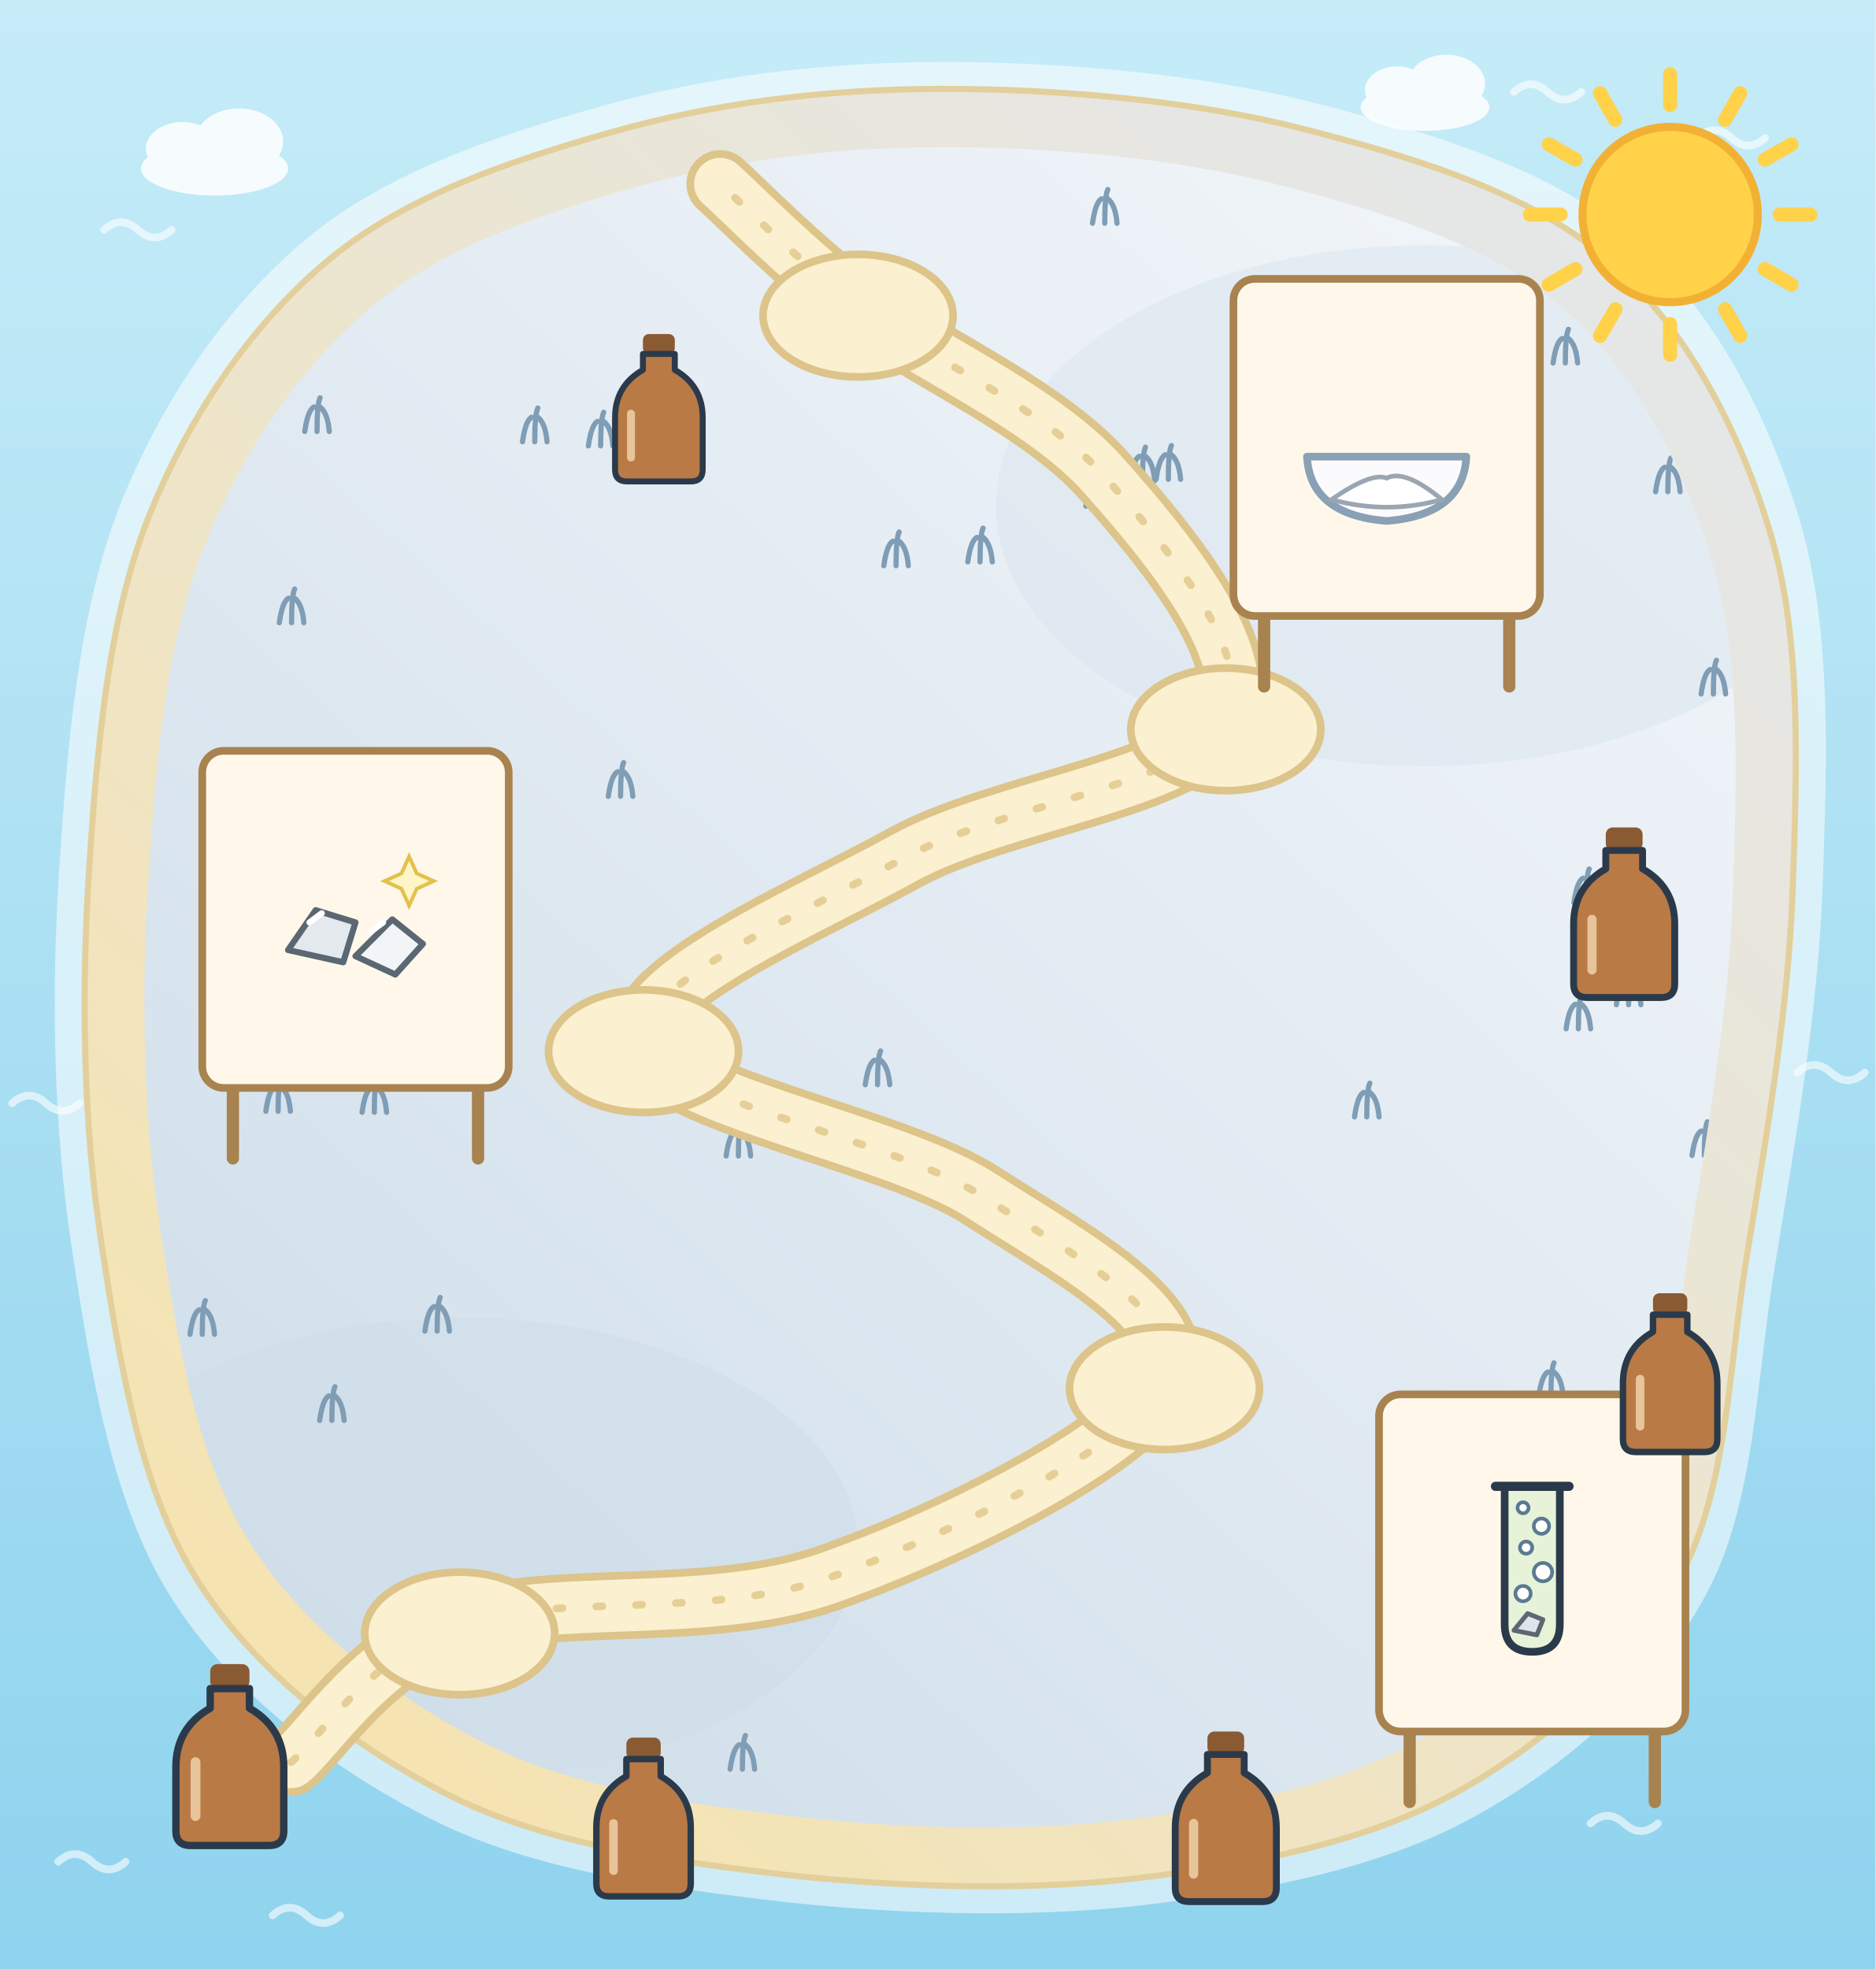
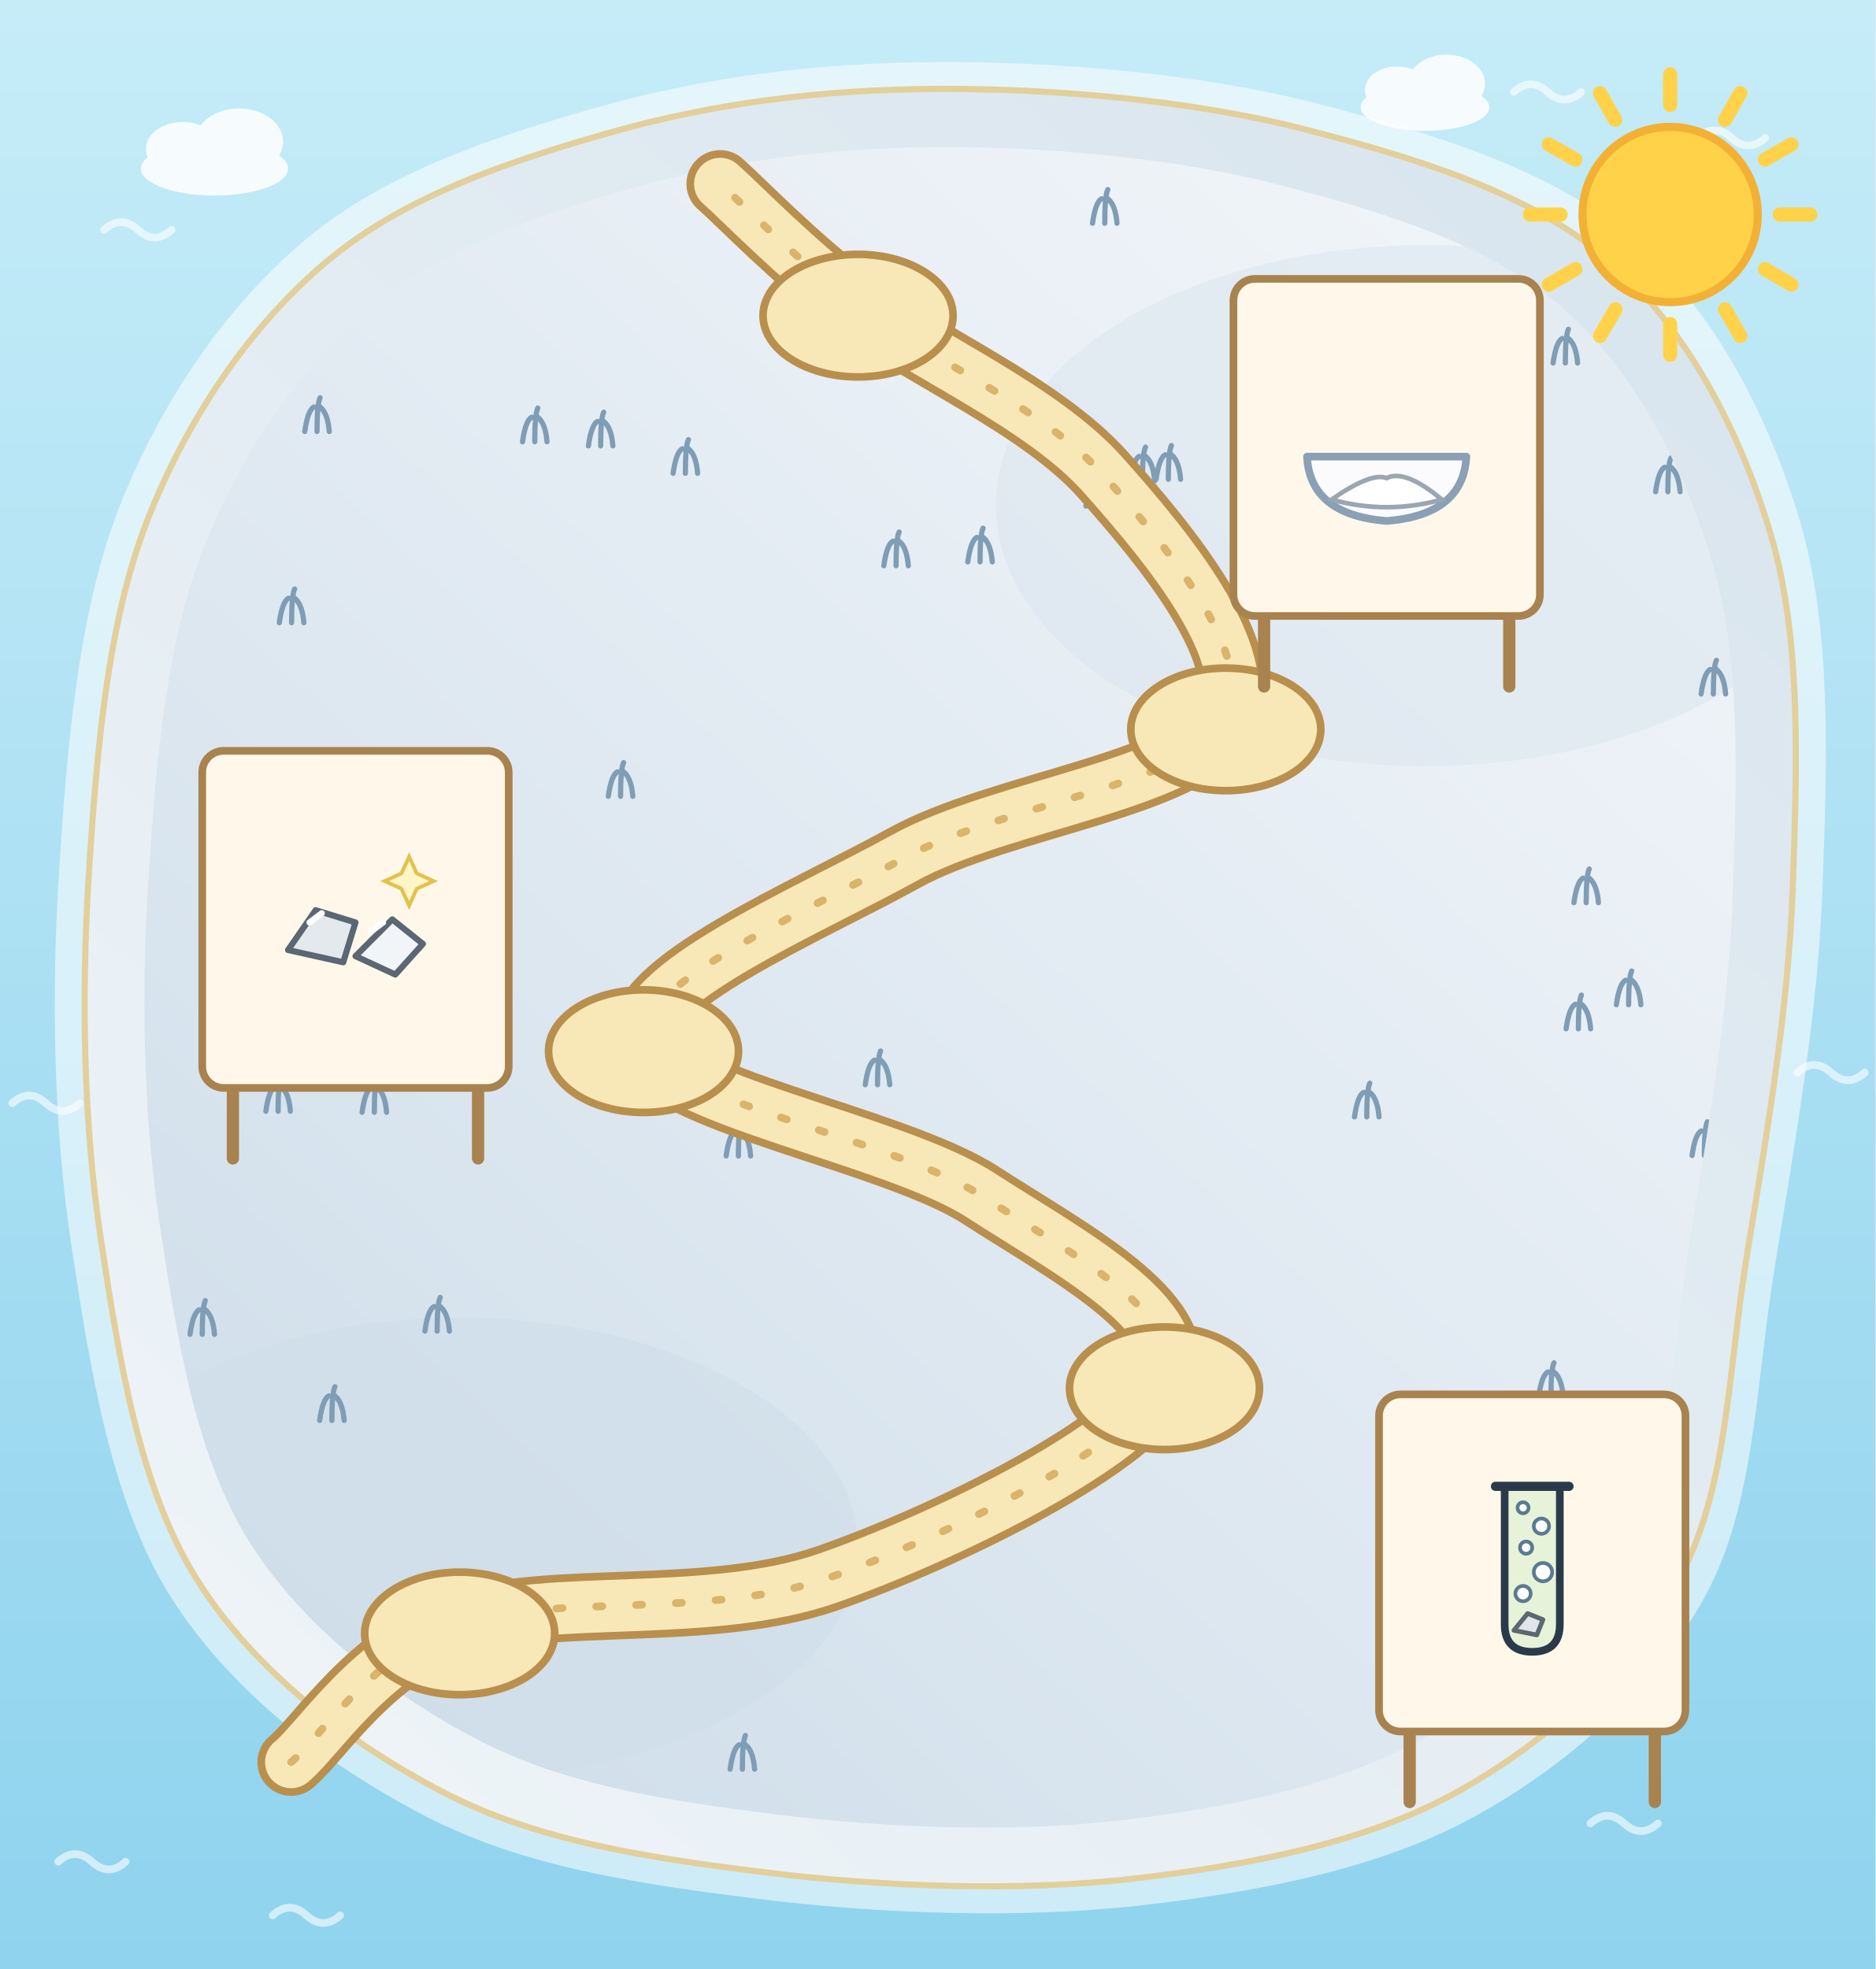
<svg xmlns="http://www.w3.org/2000/svg" viewBox="0 0 1224 1285" width="1224" height="1285">
  <defs>
    <linearGradient id="sea" x1="0" y1="0" x2="0" y2="1">
      <stop offset="0" stop-color="#c6ecf8" />
      <stop offset="1" stop-color="#8fd3ee" />
    </linearGradient>
    <linearGradient id="land" x1=".1" y1=".95" x2=".9" y2=".05">
      <stop offset="0" stop-color="#cfdeea" />
      <stop offset="0.5" stop-color="#e1eaf2" />
      <stop offset="1" stop-color="#f1f5f9" />
    </linearGradient>
    <linearGradient id="sand" x1=".1" y1=".95" x2=".9" y2=".05">
-       <stop offset="0" stop-color="#f6e3ae" />
-       <stop offset="1" stop-color="#e4e7ea" />
+       <stop offset="0" stop-color="#eef4f8" />
+       <stop offset="1" stop-color="#d9e5ee" />
    </linearGradient>
    <clipPath id="landClip">
      <path d="M612 96C681.8 95.6 765.5 102.8 833.3 120.3C901.2 137.7 971.9 159.2 1019.3 200.7C1066.8 242.1 1099.3 305.1 1117.9 369C1136.5 432.9 1133.4 510.8 1130.9 584C1128.5 657.3 1114.5 738.3 1103 808.4C1091.6 878.6 1091.6 950.2 1062.1 1004.8C1032.7 1059.3 981.5 1105.1 926.3 1135.7C871.2 1166.2 800.8 1179.9 731 1188C661.3 1196.1 577.6 1193 507.8 1184.3C438.1 1175.6 370.2 1165.6 312.5 1135.7C254.9 1105.8 196.6 1060.9 161.9 1004.8C127.2 948.7 115.1 870.8 104.2 799.1C93.4 727.4 92.1 647.9 96.8 574.7C101.4 501.4 107.9 422 132.1 359.6C156.3 297.3 194.7 240.3 241.9 200.7C289 161.1 353.2 139.6 414.8 122.1C476.5 104.7 542.3 96.3 612 96Z" />
    </clipPath>
  </defs>
  <rect width="1224" height="1285" fill="url(#sea)" />
  <g fill="none" stroke="#fff" stroke-width="5" stroke-linecap="round" opacity=".6">
    <path d="M68 150q11 -10 22 0t22 0" />
    <path d="M1038 1190q11 -10 22 0t22 0" />
    <path d="M1108 90q11 -10 22 0t22 0" />
    <path d="M38 1215q11 -10 22 0t22 0" />
    <path d="M178 1250q11 -10 22 0t22 0" />
    <path d="M988 60q11 -10 22 0t22 0" />
    <path d="M8 720q11 -10 22 0t22 0" />
    <path d="M1173 700q11 -10 22 0t22 0" />
  </g>
  <path d="M612 40.5C689.6 40.1 782.8 48 858.3 67.3C933.9 86.5 1012.5 110.2 1065.3 155.8C1118.1 201.5 1154.3 270.9 1175 341.2C1195.7 411.6 1192.3 497.5 1189.5 578.1C1186.8 658.8 1171.2 748.1 1158.5 825.3C1145.7 902.6 1145.7 981.6 1112.9 1041.6C1080.2 1101.7 1023.2 1152.2 961.8 1185.8C900.4 1219.5 822.1 1234.6 744.5 1243.5C666.9 1252.4 573.7 1249 496.1 1239.4C418.5 1229.8 342.9 1218.8 278.7 1185.8C214.6 1152.9 149.7 1103.4 111.1 1041.6C72.4 979.8 59 894 46.9 815C34.8 736.1 33.4 648.5 38.6 567.8C43.8 487.2 51 399.6 77.9 330.9C104.9 262.3 147.6 199.4 200.1 155.8C252.5 112.2 323.9 88.5 392.6 69.3C461.2 50.1 534.4 40.8 612 40.5Z" fill="#fff" opacity=".55" />
  <path d="M612 58C687 57.7 777 65.3 850 84C923 102.7 999 125.7 1050 170C1101 214.3 1136 281.7 1156 350C1176 418.3 1172.7 501.7 1170 580C1167.3 658.3 1152.3 745 1140 820C1127.7 895 1127.7 971.7 1096 1030C1064.3 1088.3 1009.3 1137.3 950 1170C890.7 1202.7 815 1217.3 740 1226C665 1234.7 575 1231.3 500 1222C425 1212.7 352 1202 290 1170C228 1138 165.3 1090 128 1030C90.7 970 77.7 886.7 66 810C54.3 733.3 53 648.3 58 570C63 491.7 70 406.7 96 340C122 273.3 163.3 212.3 214 170C264.7 127.7 333.7 104.7 400 86C466.3 67.3 537 58.3 612 58Z" fill="url(#sand)" stroke="#e3cf9b" stroke-width="4" />
  <path d="M612 96C681.8 95.6 765.5 102.8 833.3 120.3C901.2 137.7 971.9 159.2 1019.3 200.7C1066.8 242.1 1099.3 305.1 1117.9 369C1136.5 432.9 1133.4 510.8 1130.9 584C1128.5 657.3 1114.5 738.3 1103 808.4C1091.6 878.6 1091.6 950.2 1062.1 1004.8C1032.7 1059.3 981.5 1105.1 926.3 1135.7C871.2 1166.2 800.8 1179.9 731 1188C661.3 1196.1 577.6 1193 507.8 1184.3C438.1 1175.6 370.2 1165.6 312.5 1135.7C254.9 1105.8 196.6 1060.9 161.9 1004.8C127.2 948.7 115.1 870.8 104.2 799.1C93.4 727.4 92.1 647.9 96.8 574.7C101.4 501.4 107.9 422 132.1 359.6C156.3 297.3 194.7 240.3 241.9 200.7C289 161.1 353.2 139.6 414.8 122.1C476.5 104.7 542.3 96.3 612 96Z" fill="url(#land)" />
  <g clip-path="url(#landClip)">
    <ellipse cx="300" cy="1010" rx="260" ry="150" fill="#cfdde9" opacity=".6" />
    <ellipse cx="930" cy="330" rx="280" ry="170" fill="#dbe6ef" opacity=".55" />
    <path d="M83.2 1036.7q2 -14 6 -16M91.2 1036.7q0 -18 2 -22M99.2 1036.7q-1 -12 -6 -16" fill="none" stroke="#7f9db5" stroke-width="3.4" stroke-linecap="round" />
    <path d="M182.3 406.4q2 -14 6 -16M190.3 406.4q0 -18 2 -22M198.3 406.4q-1 -12 -6 -16" fill="none" stroke="#7f9db5" stroke-width="3.4" stroke-linecap="round" />
    <path d="M547.8 205.4q2 -14 6 -16M555.8 205.4q0 -18 2 -22M563.8 205.4q-1 -12 -6 -16" fill="none" stroke="#7f9db5" stroke-width="3.4" stroke-linecap="round" />
    <path d="M189.9 668.9q2 -14 6 -16M197.9 668.9q0 -18 2 -22M205.9 668.9q-1 -12 -6 -16" fill="none" stroke="#7f9db5" stroke-width="3.4" stroke-linecap="round" />
    <path d="M678.7 284.2q2 -14 6 -16M686.7 284.2q0 -18 2 -22M694.7 284.2q-1 -12 -6 -16" fill="none" stroke="#7f9db5" stroke-width="3.4" stroke-linecap="round" />
    <path d="M1027.2 589.1q2 -14 6 -16M1035.2 589.1q0 -18 2 -22M1043.2 589.1q-1 -12 -6 -16" fill="none" stroke="#7f9db5" stroke-width="3.4" stroke-linecap="round" />
    <path d="M576.8 369.2q2 -14 6 -16M584.8 369.2q0 -18 2 -22M592.8 369.2q-1 -12 -6 -16" fill="none" stroke="#7f9db5" stroke-width="3.4" stroke-linecap="round" />
    <path d="M157.6 1164.1q2 -14 6 -16M165.6 1164.1q0 -18 2 -22M173.6 1164.1q-1 -12 -6 -16" fill="none" stroke="#7f9db5" stroke-width="3.4" stroke-linecap="round" />
    <path d="M439.3 308.9q2 -14 6 -16M447.3 308.9q0 -18 2 -22M455.3 308.9q-1 -12 -6 -16" fill="none" stroke="#7f9db5" stroke-width="3.4" stroke-linecap="round" />
    <path d="M1013.6 236.9q2 -14 6 -16M1021.6 236.9q0 -18 2 -22M1029.6 236.9q-1 -12 -6 -16" fill="none" stroke="#7f9db5" stroke-width="3.4" stroke-linecap="round" />
    <path d="M124 870.8q2 -14 6 -16M132 870.8q0 -18 2 -22M140 870.8q-1 -12 -6 -16" fill="none" stroke="#7f9db5" stroke-width="3.4" stroke-linecap="round" />
    <path d="M1054.9 655.7q2 -14 6 -16M1062.9 655.7q0 -18 2 -22M1070.9 655.7q-1 -12 -6 -16" fill="none" stroke="#7f9db5" stroke-width="3.4" stroke-linecap="round" />
    <path d="M884 728.9q2 -14 6 -16M892 728.9q0 -18 2 -22M900 728.9q-1 -12 -6 -16" fill="none" stroke="#7f9db5" stroke-width="3.4" stroke-linecap="round" />
    <path d="M1004.2 911.4q2 -14 6 -16M1012.2 911.4q0 -18 2 -22M1020.2 911.4q-1 -12 -6 -16" fill="none" stroke="#7f9db5" stroke-width="3.4" stroke-linecap="round" />
    <path d="M930.5 1055q2 -14 6 -16M938.5 1055q0 -18 2 -22M946.5 1055q-1 -12 -6 -16" fill="none" stroke="#7f9db5" stroke-width="3.4" stroke-linecap="round" />
    <path d="M558.8 235.6q2 -14 6 -16M566.8 235.6q0 -18 2 -22M574.8 235.6q-1 -12 -6 -16" fill="none" stroke="#7f9db5" stroke-width="3.4" stroke-linecap="round" />
    <path d="M737.6 313.8q2 -14 6 -16M745.6 313.8q0 -18 2 -22M753.6 313.8q-1 -12 -6 -16" fill="none" stroke="#7f9db5" stroke-width="3.4" stroke-linecap="round" />
    <path d="M236.3 725.9q2 -14 6 -16M244.3 725.9q0 -18 2 -22M252.3 725.9q-1 -12 -6 -16" fill="none" stroke="#7f9db5" stroke-width="3.4" stroke-linecap="round" />
    <path d="M631.6 366.7q2 -14 6 -16M639.6 366.7q0 -18 2 -22M647.6 366.7q-1 -12 -6 -16" fill="none" stroke="#7f9db5" stroke-width="3.4" stroke-linecap="round" />
    <path d="M754.5 312.8q2 -14 6 -16M762.5 312.8q0 -18 2 -22M770.5 312.8q-1 -12 -6 -16" fill="none" stroke="#7f9db5" stroke-width="3.4" stroke-linecap="round" />
    <path d="M397 519.7q2 -14 6 -16M405 519.7q0 -18 2 -22M413 519.7q-1 -12 -6 -16" fill="none" stroke="#7f9db5" stroke-width="3.4" stroke-linecap="round" />
    <path d="M208.6 927q2 -14 6 -16M216.6 927q0 -18 2 -22M224.6 927q-1 -12 -6 -16" fill="none" stroke="#7f9db5" stroke-width="3.4" stroke-linecap="round" />
    <path d="M476.5 1154.6q2 -14 6 -16M484.5 1154.6q0 -18 2 -22M492.5 1154.6q-1 -12 -6 -16" fill="none" stroke="#7f9db5" stroke-width="3.4" stroke-linecap="round" />
    <path d="M473.9 754.4q2 -14 6 -16M481.9 754.4q0 -18 2 -22M489.9 754.4q-1 -12 -6 -16" fill="none" stroke="#7f9db5" stroke-width="3.4" stroke-linecap="round" />
    <path d="M268.4 1074q2 -14 6 -16M276.4 1074q0 -18 2 -22M284.4 1074q-1 -12 -6 -16" fill="none" stroke="#7f9db5" stroke-width="3.4" stroke-linecap="round" />
    <path d="M852.3 283q2 -14 6 -16M860.3 283q0 -18 2 -22M868.3 283q-1 -12 -6 -16" fill="none" stroke="#7f9db5" stroke-width="3.4" stroke-linecap="round" />
    <path d="M1022.1 671.4q2 -14 6 -16M1030.1 671.4q0 -18 2 -22M1038.1 671.4q-1 -12 -6 -16" fill="none" stroke="#7f9db5" stroke-width="3.4" stroke-linecap="round" />
    <path d="M341 288.3q2 -14 6 -16M349 288.3q0 -18 2 -22M357 288.3q-1 -12 -6 -16" fill="none" stroke="#7f9db5" stroke-width="3.4" stroke-linecap="round" />
    <path d="M564.7 707.9q2 -14 6 -16M572.7 707.9q0 -18 2 -22M580.7 707.9q-1 -12 -6 -16" fill="none" stroke="#7f9db5" stroke-width="3.4" stroke-linecap="round" />
    <path d="M384 291q2 -14 6 -16M392 291q0 -18 2 -22M400 291q-1 -12 -6 -16" fill="none" stroke="#7f9db5" stroke-width="3.4" stroke-linecap="round" />
    <path d="M708.7 330.3q2 -14 6 -16M716.7 330.3q0 -18 2 -22M724.7 330.3q-1 -12 -6 -16" fill="none" stroke="#7f9db5" stroke-width="3.4" stroke-linecap="round" />
    <path d="M1080.5 320.9q2 -14 6 -16M1088.5 320.9q0 -18 2 -22M1096.5 320.9q-1 -12 -6 -16" fill="none" stroke="#7f9db5" stroke-width="3.4" stroke-linecap="round" />
    <path d="M1104.3 754.1q2 -14 6 -16M1112.3 754.1q0 -18 2 -22M1120.3 754.1q-1 -12 -6 -16" fill="none" stroke="#7f9db5" stroke-width="3.4" stroke-linecap="round" />
    <path d="M277.3 868.7q2 -14 6 -16M285.3 868.7q0 -18 2 -22M293.3 868.7q-1 -12 -6 -16" fill="none" stroke="#7f9db5" stroke-width="3.4" stroke-linecap="round" />
    <path d="M198.9 281.6q2 -14 6 -16M206.9 281.6q0 -18 2 -22M214.9 281.6q-1 -12 -6 -16" fill="none" stroke="#7f9db5" stroke-width="3.4" stroke-linecap="round" />
    <path d="M713 145.7q2 -14 6 -16M721 145.7q0 -18 2 -22M729 145.7q-1 -12 -6 -16" fill="none" stroke="#7f9db5" stroke-width="3.4" stroke-linecap="round" />
    <path d="M954.9 1165.9q2 -14 6 -16M962.9 1165.9q0 -18 2 -22M970.9 1165.9q-1 -12 -6 -16" fill="none" stroke="#7f9db5" stroke-width="3.4" stroke-linecap="round" />
    <path d="M1113.5 276.6q2 -14 6 -16M1121.5 276.6q0 -18 2 -22M1129.5 276.6q-1 -12 -6 -16" fill="none" stroke="#7f9db5" stroke-width="3.4" stroke-linecap="round" />
    <path d="M173.5 725.2q2 -14 6 -16M181.5 725.2q0 -18 2 -22M189.5 725.2q-1 -12 -6 -16" fill="none" stroke="#7f9db5" stroke-width="3.4" stroke-linecap="round" />
    <path d="M1110.2 452.9q2 -14 6 -16M1118.2 452.9q0 -18 2 -22M1126.2 452.9q-1 -12 -6 -16" fill="none" stroke="#7f9db5" stroke-width="3.4" stroke-linecap="round" />
  </g>
-   <path d="M190 1150C208.3 1135 241.7 1080 300 1060C358.3 1040 463.3 1056.7 540 1030C616.7 1003.3 743.3 941.7 760 900C776.7 858.3 696.7 816.7 640 780C583.3 743.3 428.3 716.7 420 680C411.7 643.3 526.7 595 590 560C653.3 525 778.3 511.7 800 470C821.7 428.3 760 355 720 310C680 265 601.7 231.7 560 200C518.3 168.3 485 133.3 470 120" fill="none" stroke="#dcc48a" stroke-width="44" stroke-linecap="round" />
-   <path d="M190 1150C208.3 1135 241.7 1080 300 1060C358.3 1040 463.3 1056.7 540 1030C616.7 1003.3 743.3 941.7 760 900C776.7 858.3 696.7 816.7 640 780C583.3 743.3 428.3 716.7 420 680C411.7 643.3 526.7 595 590 560C653.3 525 778.3 511.7 800 470C821.7 428.3 760 355 720 310C680 265 601.7 231.7 560 200C518.3 168.3 485 133.3 470 120" fill="none" stroke="#fbf0cf" stroke-width="34" stroke-linecap="round" />
-   <path d="M190 1150C208.3 1135 241.7 1080 300 1060C358.3 1040 463.3 1056.7 540 1030C616.7 1003.3 743.3 941.7 760 900C776.7 858.3 696.7 816.7 640 780C583.3 743.3 428.3 716.7 420 680C411.7 643.3 526.7 595 590 560C653.3 525 778.3 511.7 800 470C821.7 428.3 760 355 720 310C680 265 601.7 231.7 560 200C518.3 168.3 485 133.3 470 120" fill="none" stroke="#e6cf96" stroke-width="5" stroke-linecap="round" stroke-dasharray="4 22" />
-   <ellipse cx="300" cy="1066" rx="62" ry="40" fill="#fbf0cf" stroke="#dcc48a" stroke-width="5" />
-   <ellipse cx="760" cy="906" rx="62" ry="40" fill="#fbf0cf" stroke="#dcc48a" stroke-width="5" />
-   <ellipse cx="420" cy="686" rx="62" ry="40" fill="#fbf0cf" stroke="#dcc48a" stroke-width="5" />
-   <ellipse cx="800" cy="476" rx="62" ry="40" fill="#fbf0cf" stroke="#dcc48a" stroke-width="5" />
-   <ellipse cx="560" cy="206" rx="62" ry="40" fill="#fbf0cf" stroke="#dcc48a" stroke-width="5" />
+   <path d="M190 1150C208.3 1135 241.7 1080 300 1060C358.3 1040 463.3 1056.7 540 1030C616.7 1003.3 743.3 941.7 760 900C776.7 858.3 696.7 816.7 640 780C583.3 743.3 428.3 716.7 420 680C411.7 643.3 526.7 595 590 560C653.3 525 778.3 511.7 800 470C821.7 428.3 760 355 720 310C680 265 601.7 231.7 560 200C518.3 168.3 485 133.3 470 120" fill="none" stroke="#b98f4e" stroke-width="44" stroke-linecap="round" />
+   <path d="M190 1150C208.3 1135 241.7 1080 300 1060C358.3 1040 463.3 1056.7 540 1030C616.7 1003.3 743.3 941.7 760 900C776.7 858.3 696.7 816.7 640 780C583.3 743.3 428.3 716.7 420 680C411.7 643.3 526.7 595 590 560C653.3 525 778.3 511.7 800 470C821.7 428.3 760 355 720 310C680 265 601.7 231.7 560 200C518.3 168.3 485 133.3 470 120" fill="none" stroke="#f8e8b8" stroke-width="34" stroke-linecap="round" />
+   <path d="M190 1150C208.3 1135 241.7 1080 300 1060C358.3 1040 463.3 1056.7 540 1030C616.7 1003.3 743.3 941.7 760 900C776.7 858.3 696.7 816.7 640 780C583.3 743.3 428.3 716.7 420 680C411.7 643.3 526.7 595 590 560C653.3 525 778.3 511.7 800 470C821.7 428.3 760 355 720 310C680 265 601.7 231.7 560 200C518.3 168.3 485 133.3 470 120" fill="none" stroke="#d9b46a" stroke-width="5" stroke-linecap="round" stroke-dasharray="4 22" />
+   <ellipse cx="300" cy="1066" rx="62" ry="40" fill="#f8e8b8" stroke="#b98f4e" stroke-width="5" />
+   <ellipse cx="760" cy="906" rx="62" ry="40" fill="#f8e8b8" stroke="#b98f4e" stroke-width="5" />
+   <ellipse cx="420" cy="686" rx="62" ry="40" fill="#f8e8b8" stroke="#b98f4e" stroke-width="5" />
+   <ellipse cx="800" cy="476" rx="62" ry="40" fill="#f8e8b8" stroke="#b98f4e" stroke-width="5" />
+   <ellipse cx="560" cy="206" rx="62" ry="40" fill="#f8e8b8" stroke="#b98f4e" stroke-width="5" />
  <g transform="translate(1000 1020)">
    <path d="M-80 110v46M80 110v46" stroke="#a8834f" stroke-width="8" stroke-linecap="round" />
    <rect x="-100" y="-110" width="200" height="220" rx="14" fill="#fff8ea" stroke="#a8834f" stroke-width="5" />
    <g transform="translate(0 10)">
      <path d="M-18 -60V30Q-18 48 0 48Q18 48 18 30V-60" fill="#e7f3d8" stroke="#2b3a4a" stroke-width="5" stroke-linejoin="round" />
      <path d="M-24 -60H24" stroke="#2b3a4a" stroke-width="6" stroke-linecap="round" />
      <path d="M-12 34l9 -11l10 4l-4 10z" fill="#dfe5ea" stroke="#5b6772" stroke-width="3" stroke-linejoin="round" />
      <circle cx="-6" cy="10" r="5" fill="#fff" stroke="#5b7a92" stroke-width="2.4" />
      <circle cx="7" cy="-4" r="6" fill="#fff" stroke="#5b7a92" stroke-width="2.4" />
      <circle cx="-4" cy="-20" r="4" fill="#fff" stroke="#5b7a92" stroke-width="2.4" />
      <circle cx="6" cy="-34" r="5" fill="#fff" stroke="#5b7a92" stroke-width="2.4" />
      <circle cx="-6" cy="-46" r="3.6" fill="#fff" stroke="#5b7a92" stroke-width="2.4" />
    </g>
  </g>
  <g transform="translate(905 292)">
    <path d="M-80 110v46M80 110v46" stroke="#a8834f" stroke-width="8" stroke-linecap="round" />
    <rect x="-100" y="-110" width="200" height="220" rx="14" fill="#fff8ea" stroke="#a8834f" stroke-width="5" />
    <g transform="translate(0 10)">
      <path d="M-52 -4H52Q50 34 0 38Q-50 34 -52 -4Z" fill="#fbfbfd" stroke="#8aa0b4" stroke-width="5" stroke-linejoin="round" />
      <path d="M-36 24Q-10 6 0 10Q12 4 36 24Q0 34 -36 24Z" fill="#fff" stroke="#9aa6b2" stroke-width="3" />
    </g>
  </g>
  <g transform="translate(232 600)">
    <path d="M-80 110v46M80 110v46" stroke="#a8834f" stroke-width="8" stroke-linecap="round" />
    <rect x="-100" y="-110" width="200" height="220" rx="14" fill="#fff8ea" stroke="#a8834f" stroke-width="5" />
    <g transform="translate(0 10)">
      <path d="M-44 10l18 -26l26 8l-8 26z" fill="#e4e9ee" stroke="#5b6772" stroke-width="4" stroke-linejoin="round" />
      <path d="M0 14l24 -24l20 16l-18 20z" fill="#f2f5f8" stroke="#5b6772" stroke-width="4" stroke-linejoin="round" />
      <path d="M-30 -8l8 -6M10 -2l8 -6" stroke="#fff" stroke-width="4" stroke-linecap="round" />
      <path d="M30 -40l5 -11l5 11l11 5l-11 5l-5 11l-5 -11l-11 -5z" fill="#fff6c8" stroke="#e2c14d" stroke-width="2.4" />
    </g>
  </g>
-   <g transform="translate(150 1150) scale(1.6)">
-     <rect x="-8" y="-40" width="16" height="10" rx="3" fill="#8a5a33" />
-     <path d="M-8 -30H8V-22Q22 -14 22 2V28Q22 34 16 34H-16Q-22 34 -22 28V2Q-22 -14 -8 -22Z" fill="#b97a45" stroke="#2b3a4a" stroke-width="3" stroke-linejoin="round" />
-     <path d="M-14 0V22" stroke="#e8c49a" stroke-width="4" stroke-linecap="round" />
-   </g>
-   <g transform="translate(420 1190) scale(1.4)">
-     <rect x="-8" y="-40" width="16" height="10" rx="3" fill="#8a5a33" />
-     <path d="M-8 -30H8V-22Q22 -14 22 2V28Q22 34 16 34H-16Q-22 34 -22 28V2Q-22 -14 -8 -22Z" fill="#b97a45" stroke="#2b3a4a" stroke-width="3" stroke-linejoin="round" />
-     <path d="M-14 0V22" stroke="#e8c49a" stroke-width="4" stroke-linecap="round" />
-   </g>
-   <g transform="translate(800 1190) scale(1.5)">
-     <rect x="-8" y="-40" width="16" height="10" rx="3" fill="#8a5a33" />
-     <path d="M-8 -30H8V-22Q22 -14 22 2V28Q22 34 16 34H-16Q-22 34 -22 28V2Q-22 -14 -8 -22Z" fill="#b97a45" stroke="#2b3a4a" stroke-width="3" stroke-linejoin="round" />
-     <path d="M-14 0V22" stroke="#e8c49a" stroke-width="4" stroke-linecap="round" />
-   </g>
-   <g transform="translate(1060 600) scale(1.5)">
-     <rect x="-8" y="-40" width="16" height="10" rx="3" fill="#8a5a33" />
-     <path d="M-8 -30H8V-22Q22 -14 22 2V28Q22 34 16 34H-16Q-22 34 -22 28V2Q-22 -14 -8 -22Z" fill="#b97a45" stroke="#2b3a4a" stroke-width="3" stroke-linejoin="round" />
-     <path d="M-14 0V22" stroke="#e8c49a" stroke-width="4" stroke-linecap="round" />
-   </g>
-   <g transform="translate(430 270) scale(1.3)">
-     <rect x="-8" y="-40" width="16" height="10" rx="3" fill="#8a5a33" />
-     <path d="M-8 -30H8V-22Q22 -14 22 2V28Q22 34 16 34H-16Q-22 34 -22 28V2Q-22 -14 -8 -22Z" fill="#b97a45" stroke="#2b3a4a" stroke-width="3" stroke-linejoin="round" />
-     <path d="M-14 0V22" stroke="#e8c49a" stroke-width="4" stroke-linecap="round" />
-   </g>
-   <g transform="translate(1090 900) scale(1.4)">
-     <rect x="-8" y="-40" width="16" height="10" rx="3" fill="#8a5a33" />
-     <path d="M-8 -30H8V-22Q22 -14 22 2V28Q22 34 16 34H-16Q-22 34 -22 28V2Q-22 -14 -8 -22Z" fill="#b97a45" stroke="#2b3a4a" stroke-width="3" stroke-linejoin="round" />
-     <path d="M-14 0V22" stroke="#e8c49a" stroke-width="4" stroke-linecap="round" />
-   </g>
  <g transform="translate(1090 140) scale(2.2)">
    <path d="M32.5 0L41.6 0M28.1 16.2L36 20.8M16.3 28.1L20.8 36M0 32.5L0 41.6M-16.2 28.1L-20.8 36M-28.1 16.2L-36 20.8M-32.5 0L-41.6 0M-28.1 -16.3L-36 -20.8M-16.3 -28.1L-20.8 -36M0 -32.5L0 -41.6M16.3 -28.1L20.8 -36M28.1 -16.3L36 -20.8" stroke="#ffd24a" stroke-width="4.2" stroke-linecap="round" />
    <circle r="26" fill="#ffd24a" stroke="#f2b134" stroke-width="2.4" />
  </g>
  <g transform="translate(140 110) scale(0.8)" fill="#fff" opacity="0.85">
    <ellipse cx="0" cy="0" rx="60" ry="22" />
    <ellipse cx="-26" cy="-16" rx="30" ry="22" />
    <ellipse cx="20" cy="-22" rx="36" ry="27" />
  </g>
  <g transform="translate(930 70) scale(0.7)" fill="#fff" opacity="0.85">
    <ellipse cx="0" cy="0" rx="60" ry="22" />
    <ellipse cx="-26" cy="-16" rx="30" ry="22" />
    <ellipse cx="20" cy="-22" rx="36" ry="27" />
  </g>
</svg>
